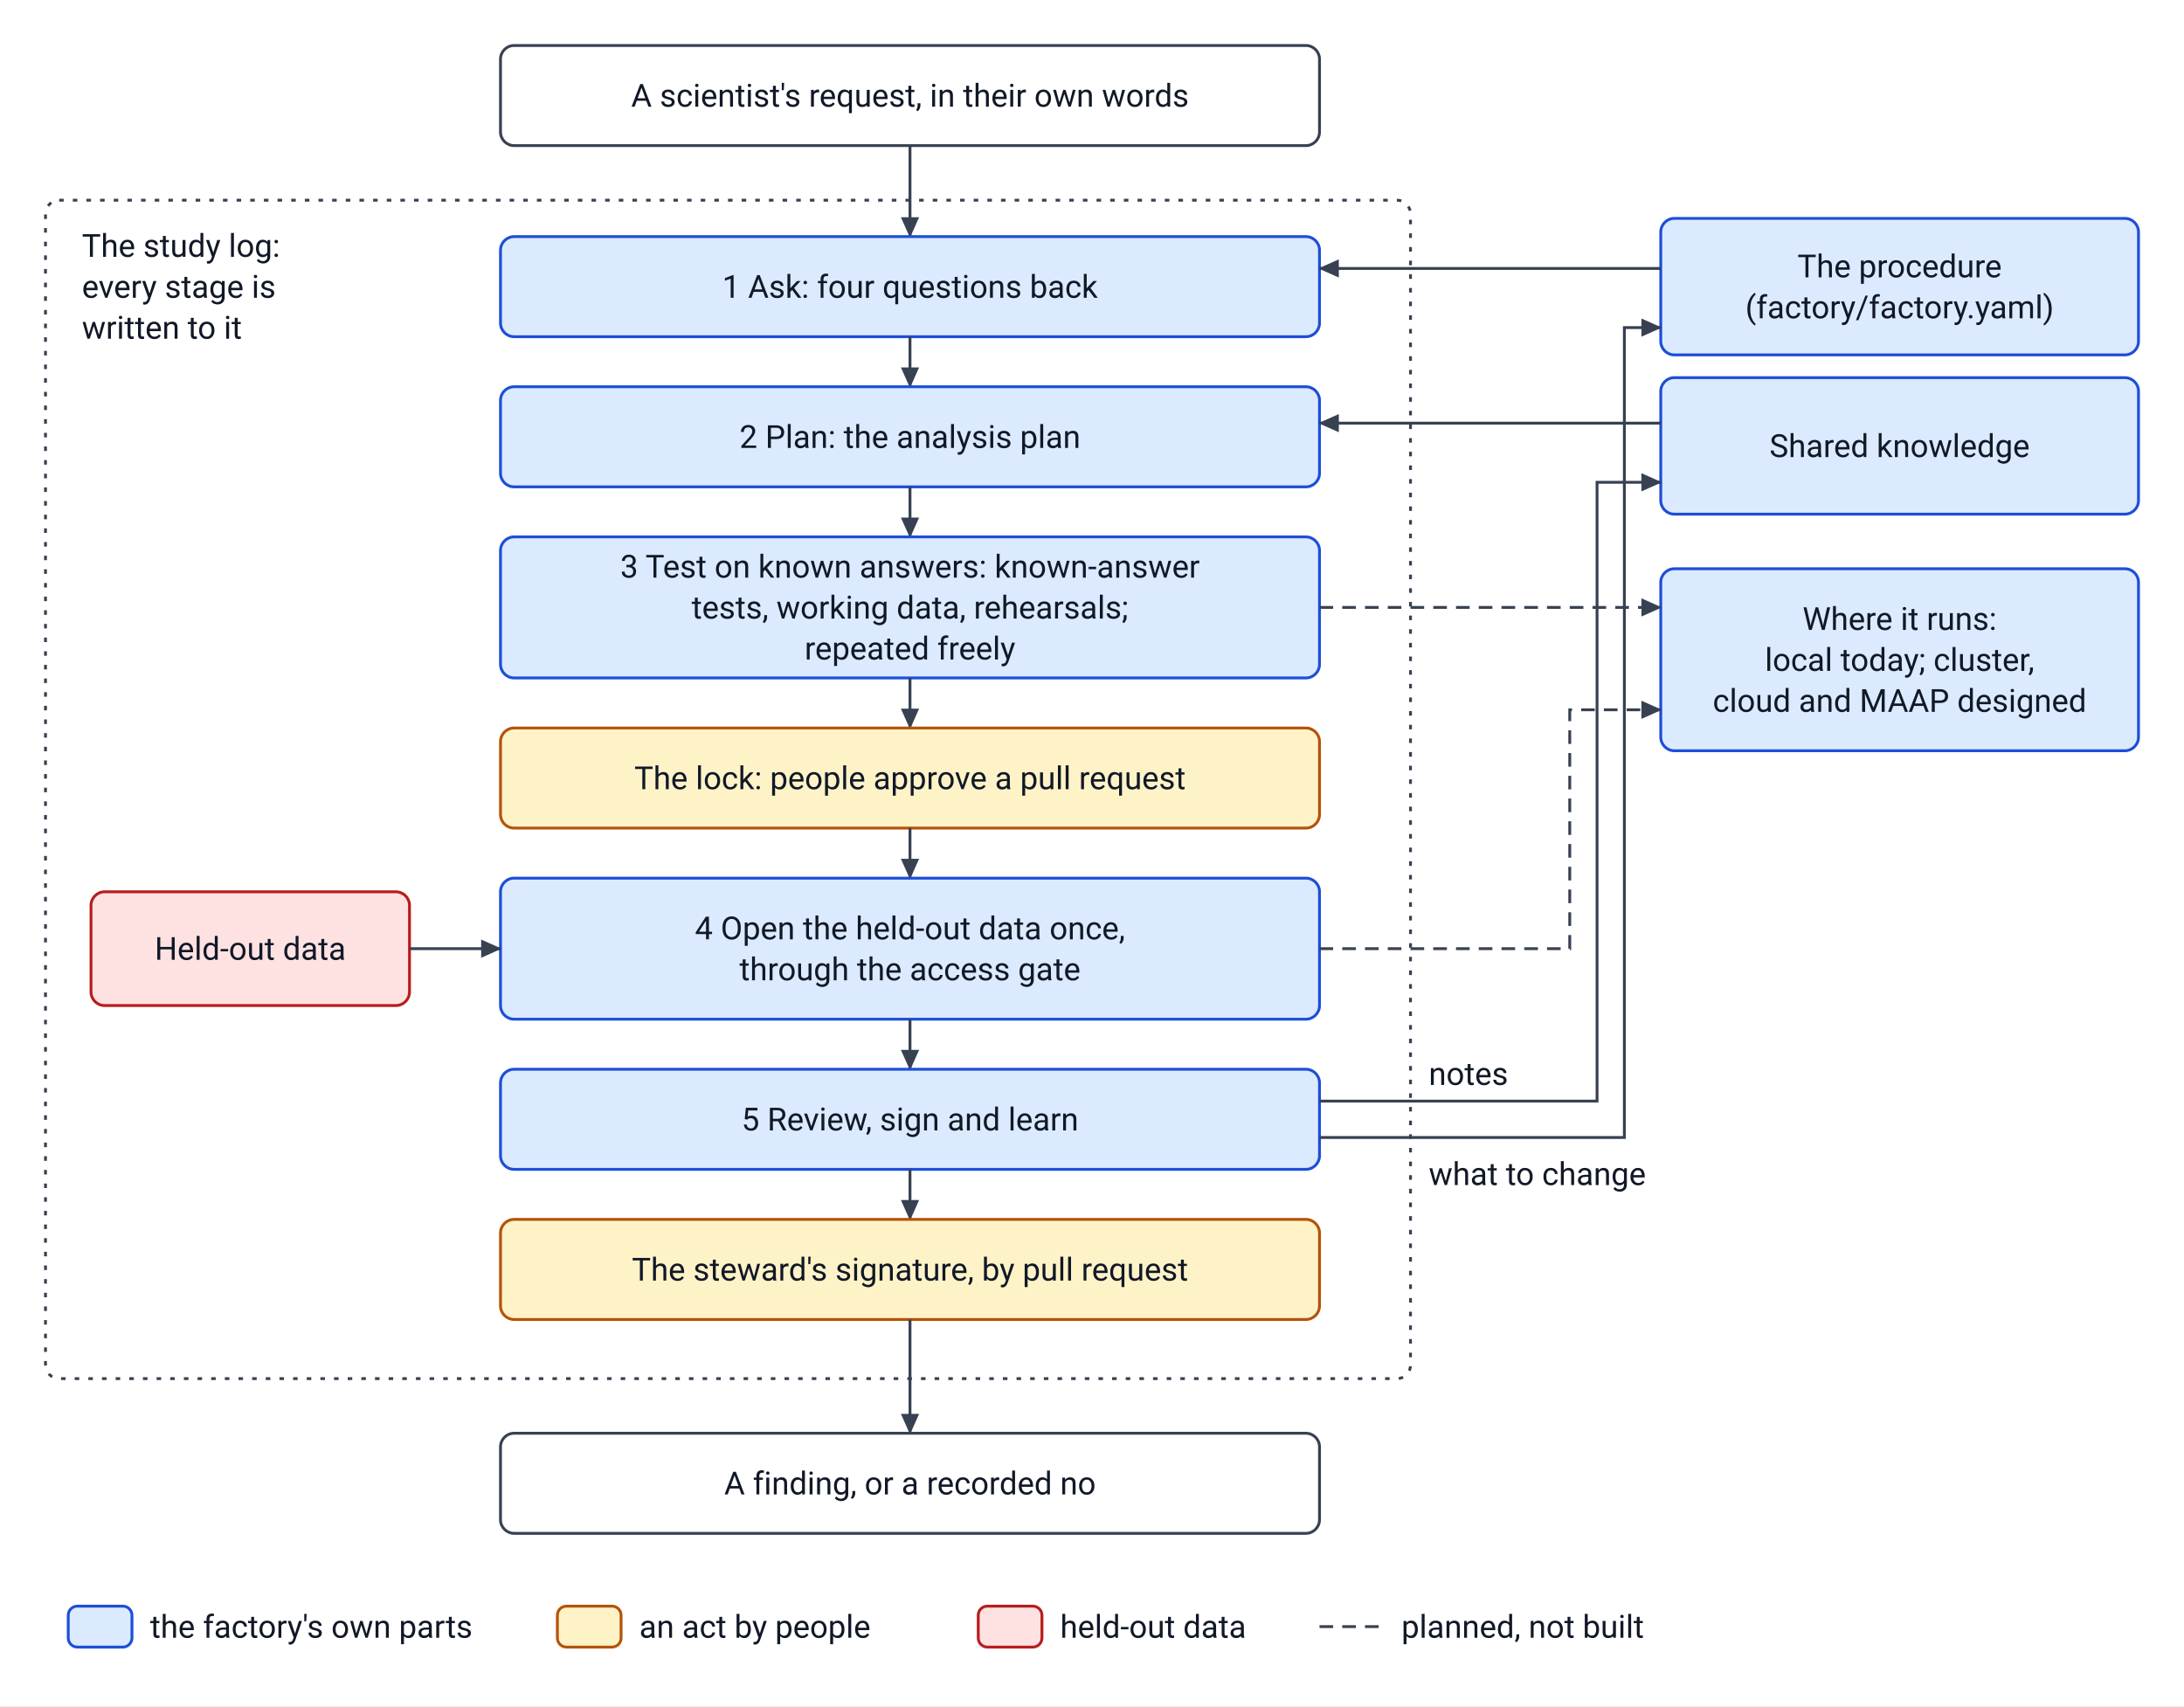
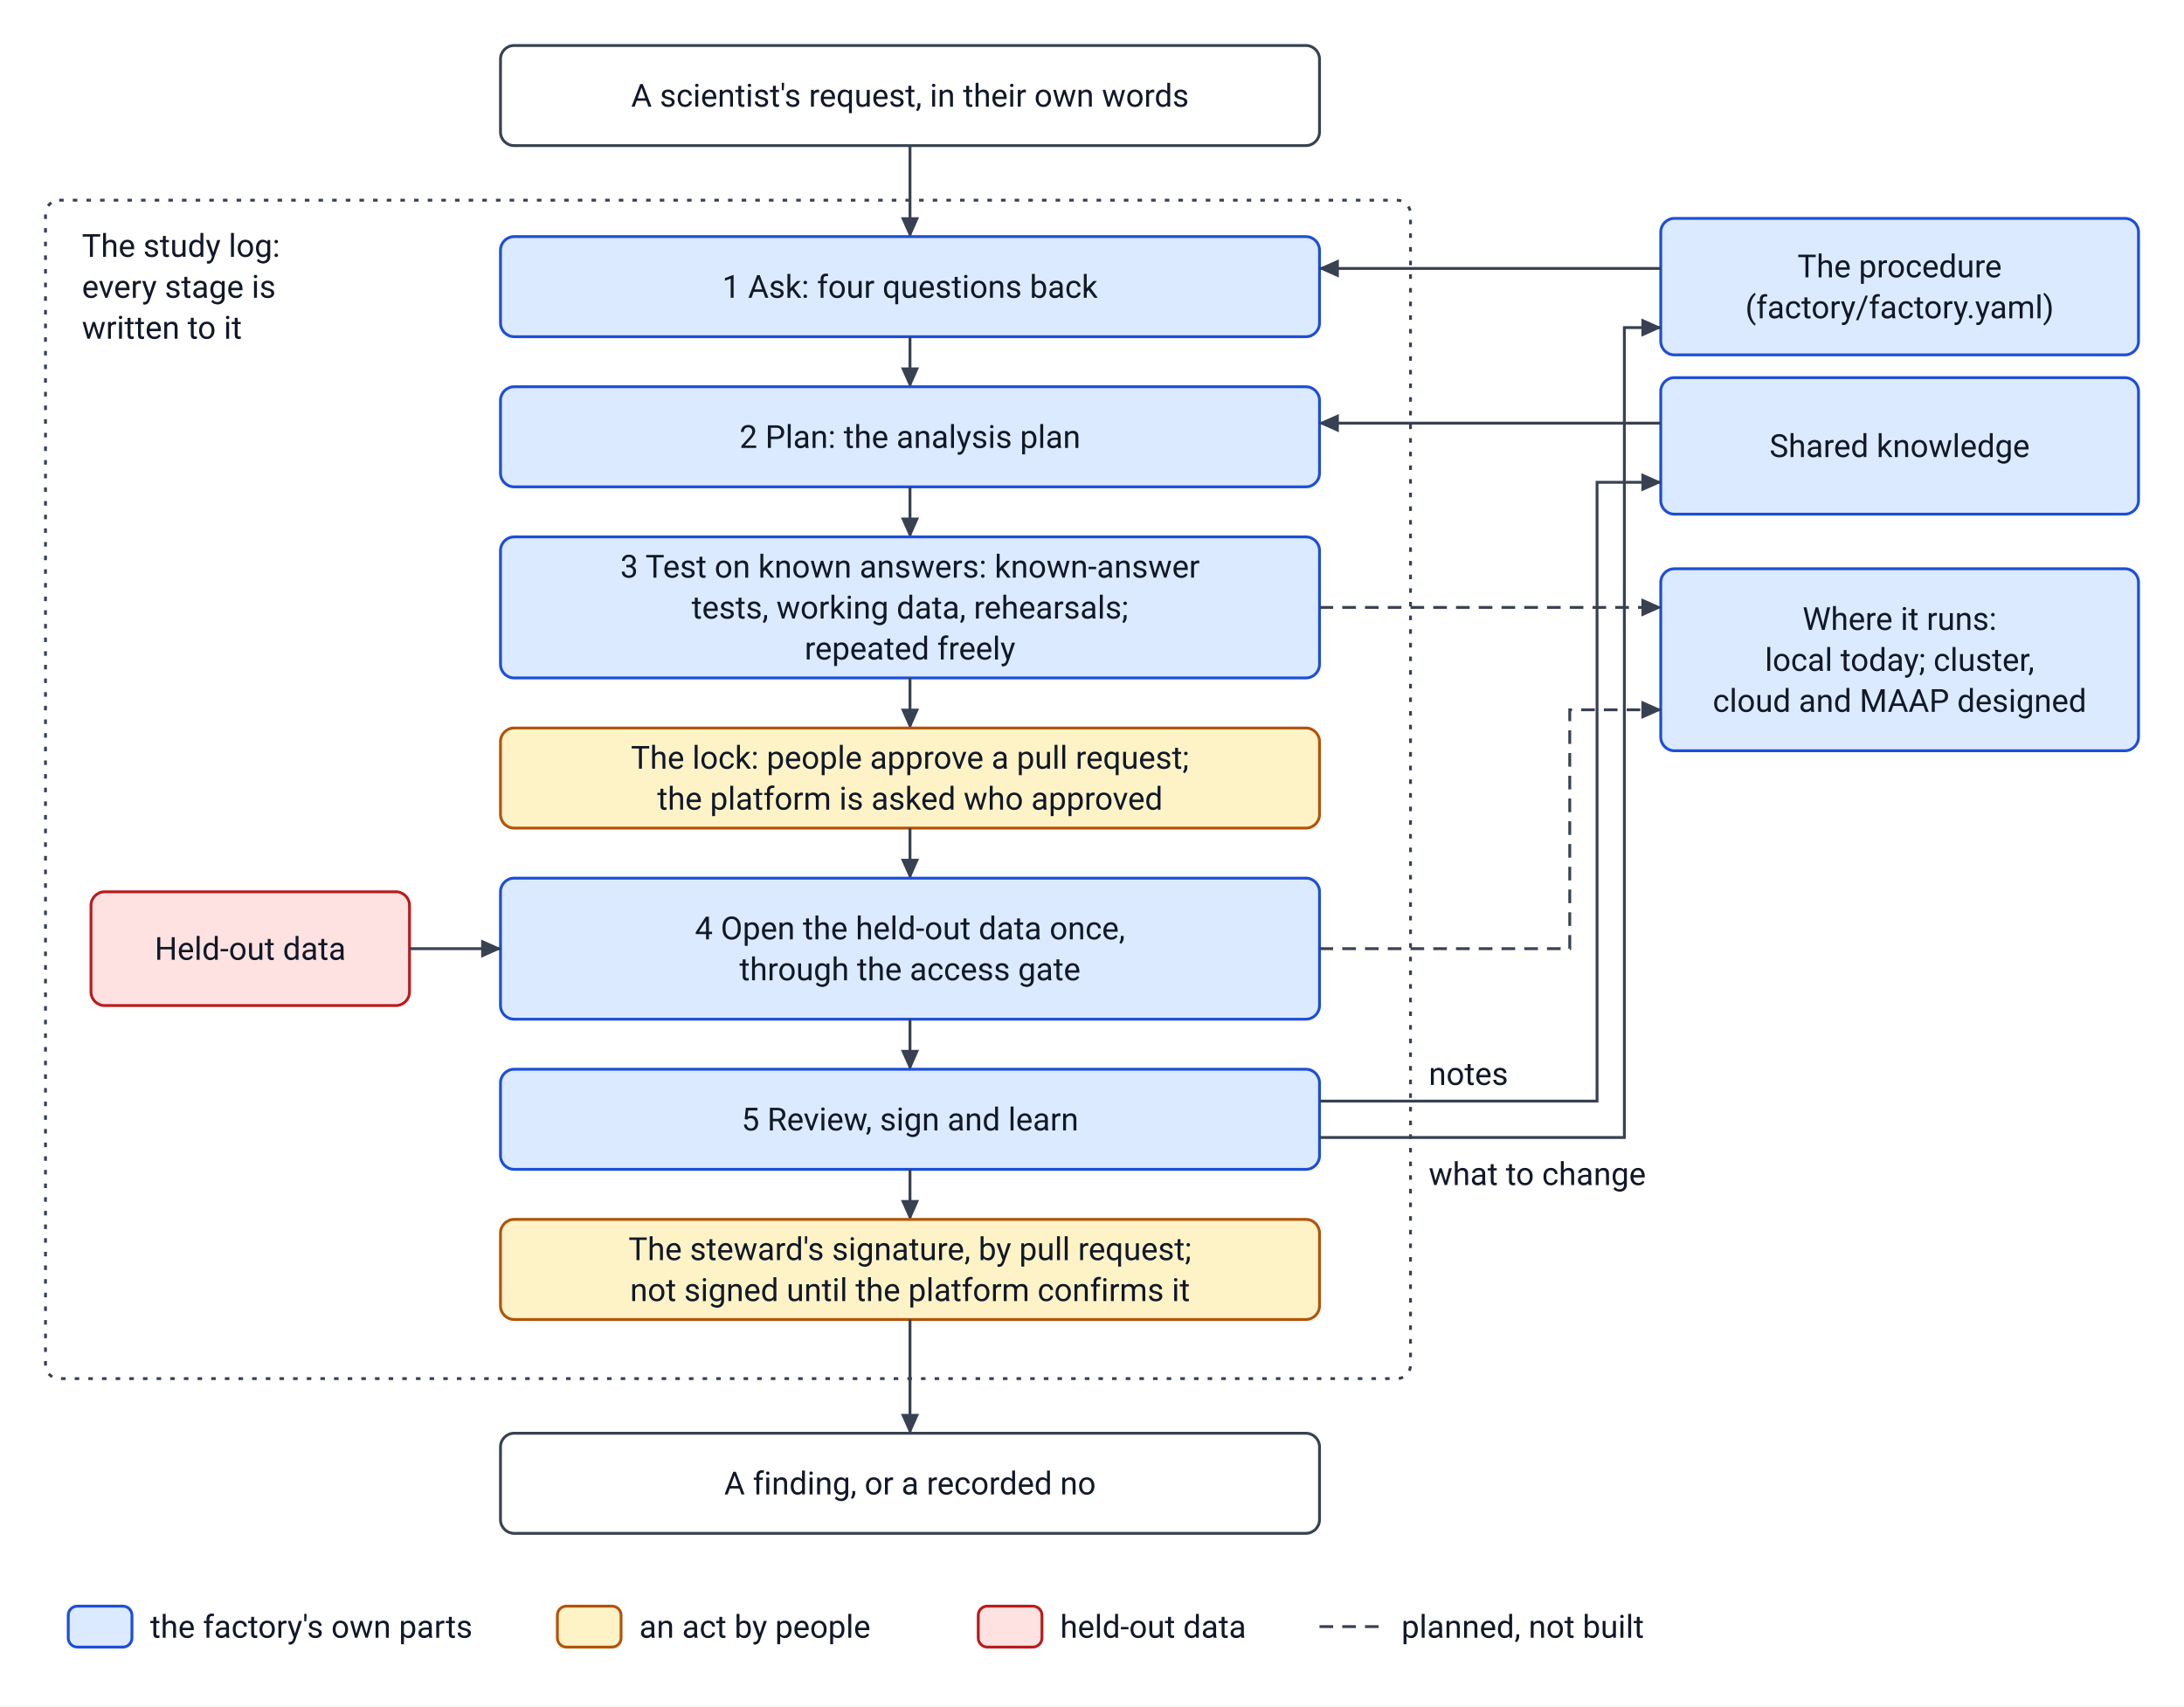
<svg xmlns="http://www.w3.org/2000/svg" viewBox="0 0 960 750" width="960" height="750" role="img" aria-labelledby="title desc" font-family="system-ui, -apple-system, 'Segoe UI', Roboto, 'Helvetica Neue', Arial, sans-serif" fill="#111827">
  <defs>
    <marker id="arrow" markerUnits="userSpaceOnUse" markerWidth="9" markerHeight="8" refX="8.5" refY="4" orient="auto">
      <path d="M 0 0 L 9 4 L 0 8 Z" fill="#374151" />
    </marker>
    <marker id="arrow-back" markerUnits="userSpaceOnUse" markerWidth="9" markerHeight="8" refX="0.5" refY="4" orient="auto">
      <path d="M 9 0 L 0 4 L 9 8 Z" fill="#374151" />
    </marker>
  </defs>
  <rect x="0" y="0" width="960" height="750" fill="#FFFFFF" />
  <rect x="220" y="20" width="360" height="44" rx="6" fill="#FFFFFF" stroke="#374151" stroke-width="1.25" />
  <text x="400.0" y="42.0" text-anchor="middle" dy="0.35em" font-size="14">A scientist's request, in their own words</text>
  <rect x="20" y="88" width="600" height="518" rx="6" fill="none" stroke="#374151" stroke-width="1.25" stroke-dasharray="2 4" />
  <text x="36" y="108.0" text-anchor="start" dy="0.35em" font-size="14">The study log:</text>
  <text x="36" y="126.0" text-anchor="start" dy="0.35em" font-size="14">every stage is</text>
  <text x="36" y="144.0" text-anchor="start" dy="0.35em" font-size="14">written to it</text>
  <path d="M 400 64 L 400 104" fill="none" stroke="#374151" stroke-width="1.25" marker-end="url(#arrow)" />
  <rect x="220" y="104" width="360" height="44" rx="6" fill="#DBEAFE" stroke="#1D4ED8" stroke-width="1.25" />
  <text x="400.0" y="126.0" text-anchor="middle" dy="0.35em" font-size="14">1  Ask: four questions back</text>
  <path d="M 400 148 L 400 170" fill="none" stroke="#374151" stroke-width="1.25" marker-end="url(#arrow)" />
  <rect x="220" y="170" width="360" height="44" rx="6" fill="#DBEAFE" stroke="#1D4ED8" stroke-width="1.25" />
  <text x="400.0" y="192.0" text-anchor="middle" dy="0.35em" font-size="14">2  Plan: the analysis plan</text>
  <path d="M 400 214 L 400 236" fill="none" stroke="#374151" stroke-width="1.25" marker-end="url(#arrow)" />
  <rect x="220" y="236" width="360" height="62" rx="6" fill="#DBEAFE" stroke="#1D4ED8" stroke-width="1.25" />
  <text x="400.0" y="249.0" text-anchor="middle" dy="0.35em" font-size="14">3  Test on known answers: known-answer</text>
  <text x="400.0" y="267.0" text-anchor="middle" dy="0.35em" font-size="14">tests, working data, rehearsals;</text>
  <text x="400.0" y="285.0" text-anchor="middle" dy="0.35em" font-size="14">repeated freely</text>
  <path d="M 400 298 L 400 320" fill="none" stroke="#374151" stroke-width="1.25" marker-end="url(#arrow)" />
  <rect x="220" y="320" width="360" height="44" rx="6" fill="#FEF3C7" stroke="#B45309" stroke-width="1.25" />
-   <text x="400.0" y="342.0" text-anchor="middle" dy="0.35em" font-size="14">The lock: people approve a pull request</text>
+   <text x="400.0" y="333.0" text-anchor="middle" dy="0.35em" font-size="14">The lock: people approve a pull request;</text>
+   <text x="400.0" y="351.0" text-anchor="middle" dy="0.35em" font-size="14">the platform is asked who approved</text>
  <path d="M 400 364 L 400 386" fill="none" stroke="#374151" stroke-width="1.25" marker-end="url(#arrow)" />
  <rect x="220" y="386" width="360" height="62" rx="6" fill="#DBEAFE" stroke="#1D4ED8" stroke-width="1.25" />
  <text x="400.0" y="408.0" text-anchor="middle" dy="0.35em" font-size="14">4  Open the held-out data once,</text>
  <text x="400.0" y="426.0" text-anchor="middle" dy="0.35em" font-size="14">through the access gate</text>
  <path d="M 400 448 L 400 470" fill="none" stroke="#374151" stroke-width="1.25" marker-end="url(#arrow)" />
  <rect x="220" y="470" width="360" height="44" rx="6" fill="#DBEAFE" stroke="#1D4ED8" stroke-width="1.25" />
  <text x="400.0" y="492.0" text-anchor="middle" dy="0.35em" font-size="14">5  Review, sign and learn</text>
  <path d="M 400 514 L 400 536" fill="none" stroke="#374151" stroke-width="1.25" marker-end="url(#arrow)" />
  <rect x="220" y="536" width="360" height="44" rx="6" fill="#FEF3C7" stroke="#B45309" stroke-width="1.25" />
-   <text x="400.0" y="558.0" text-anchor="middle" dy="0.35em" font-size="14">The steward's signature, by pull request</text>
+   <text x="400.0" y="549.0" text-anchor="middle" dy="0.35em" font-size="14">The steward's signature, by pull request;</text>
+   <text x="400.0" y="567.0" text-anchor="middle" dy="0.35em" font-size="14">not signed until the platform confirms it</text>
  <path d="M 400 580 L 400 630" fill="none" stroke="#374151" stroke-width="1.25" marker-end="url(#arrow)" />
  <rect x="220" y="630" width="360" height="44" rx="6" fill="#FFFFFF" stroke="#374151" stroke-width="1.25" />
  <text x="400.0" y="652.0" text-anchor="middle" dy="0.35em" font-size="14">A finding, or a recorded no</text>
  <rect x="40" y="392" width="140" height="50" rx="6" fill="#FEE2E2" stroke="#B91C1C" stroke-width="1.25" />
  <text x="110.0" y="417.0" text-anchor="middle" dy="0.35em" font-size="14">Held-out data</text>
  <path d="M 180 417 L 220 417" fill="none" stroke="#374151" stroke-width="1.25" marker-end="url(#arrow)" />
  <rect x="730" y="96" width="210" height="60" rx="6" fill="#DBEAFE" stroke="#1D4ED8" stroke-width="1.25" />
  <text x="835.0" y="117.0" text-anchor="middle" dy="0.35em" font-size="14">The procedure</text>
  <text x="835.0" y="135.0" text-anchor="middle" dy="0.35em" font-size="14">(factory/factory.yaml)</text>
  <rect x="730" y="166" width="210" height="60" rx="6" fill="#DBEAFE" stroke="#1D4ED8" stroke-width="1.25" />
  <text x="835.0" y="196.0" text-anchor="middle" dy="0.35em" font-size="14">Shared knowledge</text>
  <rect x="730" y="250" width="210" height="80" rx="6" fill="#DBEAFE" stroke="#1D4ED8" stroke-width="1.25" />
  <text x="835.0" y="272.0" text-anchor="middle" dy="0.35em" font-size="14">Where it runs:</text>
  <text x="835.0" y="290.0" text-anchor="middle" dy="0.35em" font-size="14">local today; cluster,</text>
  <text x="835.0" y="308.0" text-anchor="middle" dy="0.35em" font-size="14">cloud and MAAP designed</text>
  <path d="M 730 118 L 580 118" fill="none" stroke="#374151" stroke-width="1.25" marker-end="url(#arrow)" />
  <path d="M 730 186 L 580 186" fill="none" stroke="#374151" stroke-width="1.25" marker-end="url(#arrow)" />
  <path d="M 580 267 L 730 267" fill="none" stroke="#374151" stroke-width="1.25" stroke-dasharray="6 4" marker-end="url(#arrow)" />
  <path d="M 580 417 L 690 417 L 690 312 L 730 312" fill="none" stroke="#374151" stroke-width="1.25" stroke-dasharray="6 4" marker-end="url(#arrow)" />
  <path d="M 580 484 L 702 484 L 702 212 L 730 212" fill="none" stroke="#374151" stroke-width="1.25" marker-end="url(#arrow)" />
  <path d="M 580 500 L 714 500 L 714 144 L 730 144" fill="none" stroke="#374151" stroke-width="1.25" marker-end="url(#arrow)" />
  <text x="628" y="472.0" text-anchor="start" dy="0.35em" font-size="14">notes</text>
  <text x="628" y="516.0" text-anchor="start" dy="0.35em" font-size="14">what to change</text>
  <rect x="30" y="706" width="28" height="18" rx="4" fill="#DBEAFE" stroke="#1D4ED8" stroke-width="1.25" />
  <text x="66" y="715.0" text-anchor="start" dy="0.35em" font-size="14">the factory's own parts</text>
  <rect x="245" y="706" width="28" height="18" rx="4" fill="#FEF3C7" stroke="#B45309" stroke-width="1.25" />
  <text x="281" y="715.0" text-anchor="start" dy="0.35em" font-size="14">an act by people</text>
  <rect x="430" y="706" width="28" height="18" rx="4" fill="#FEE2E2" stroke="#B91C1C" stroke-width="1.25" />
  <text x="466" y="715.0" text-anchor="start" dy="0.35em" font-size="14">held-out data</text>
  <path d="M 580 715 L 608 715" fill="none" stroke="#374151" stroke-width="1.25" stroke-dasharray="6 4" />
  <text x="616" y="715.0" text-anchor="start" dy="0.35em" font-size="14">planned, not built</text>
</svg>
